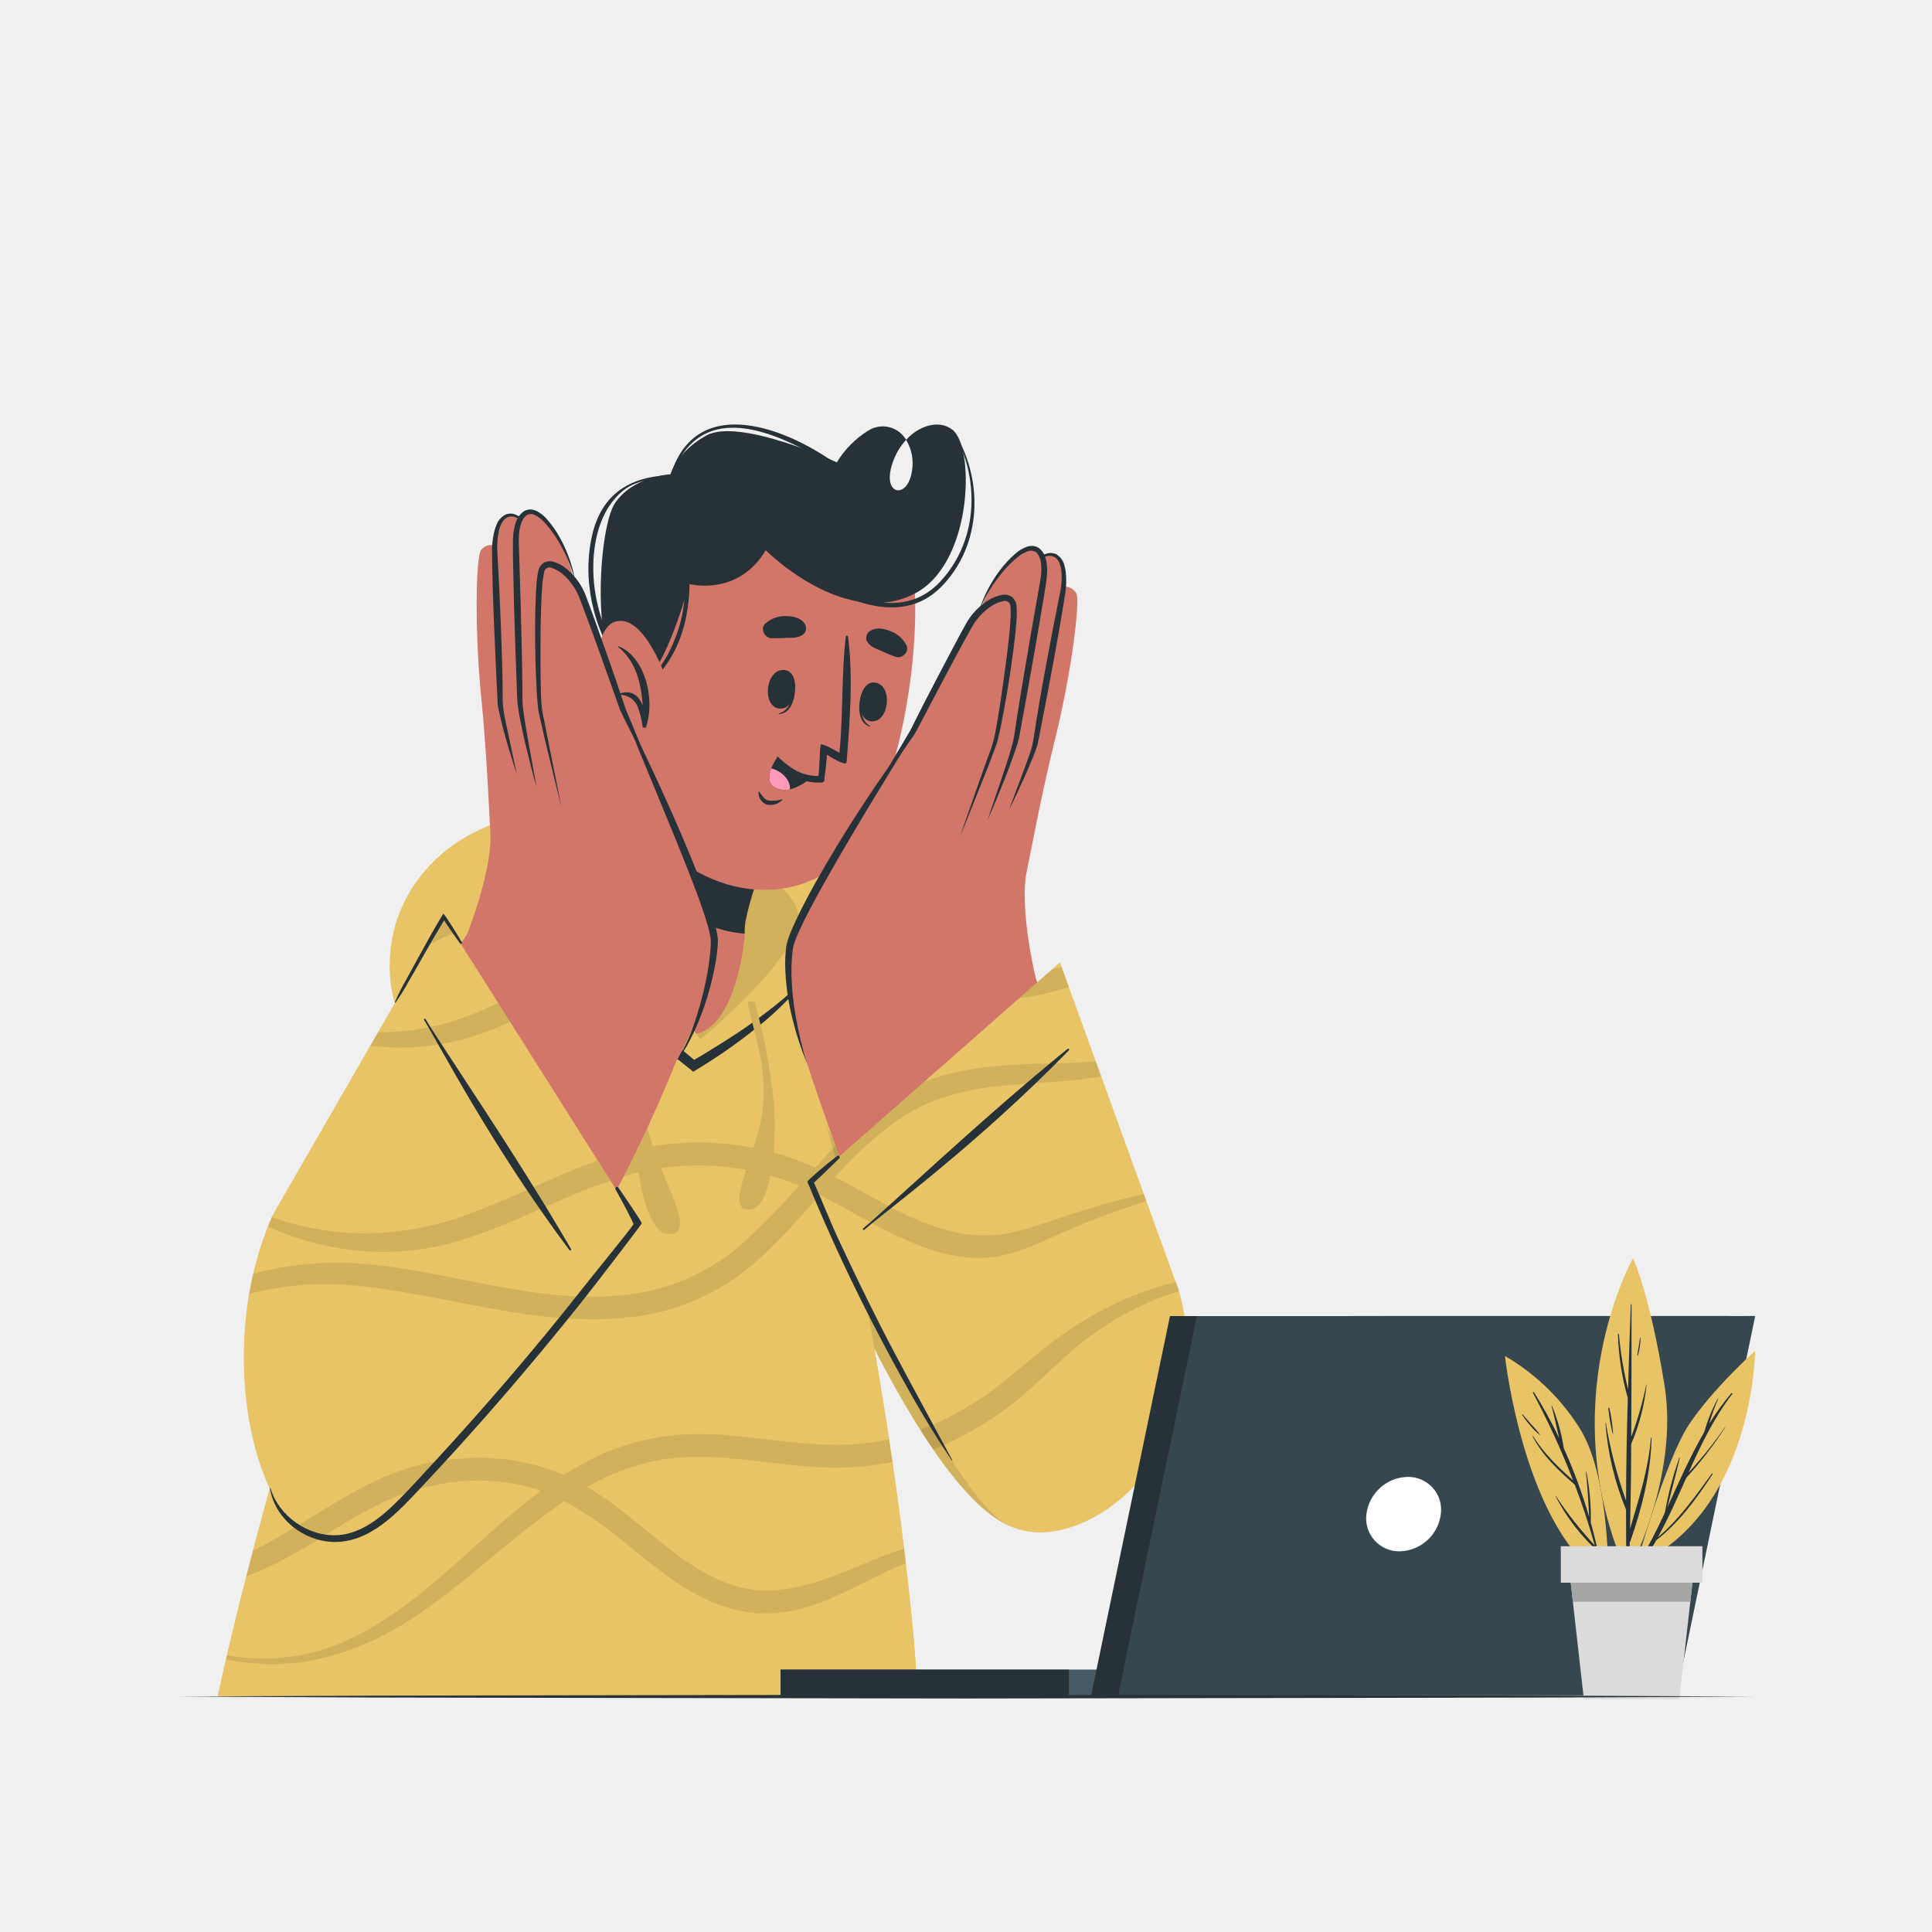
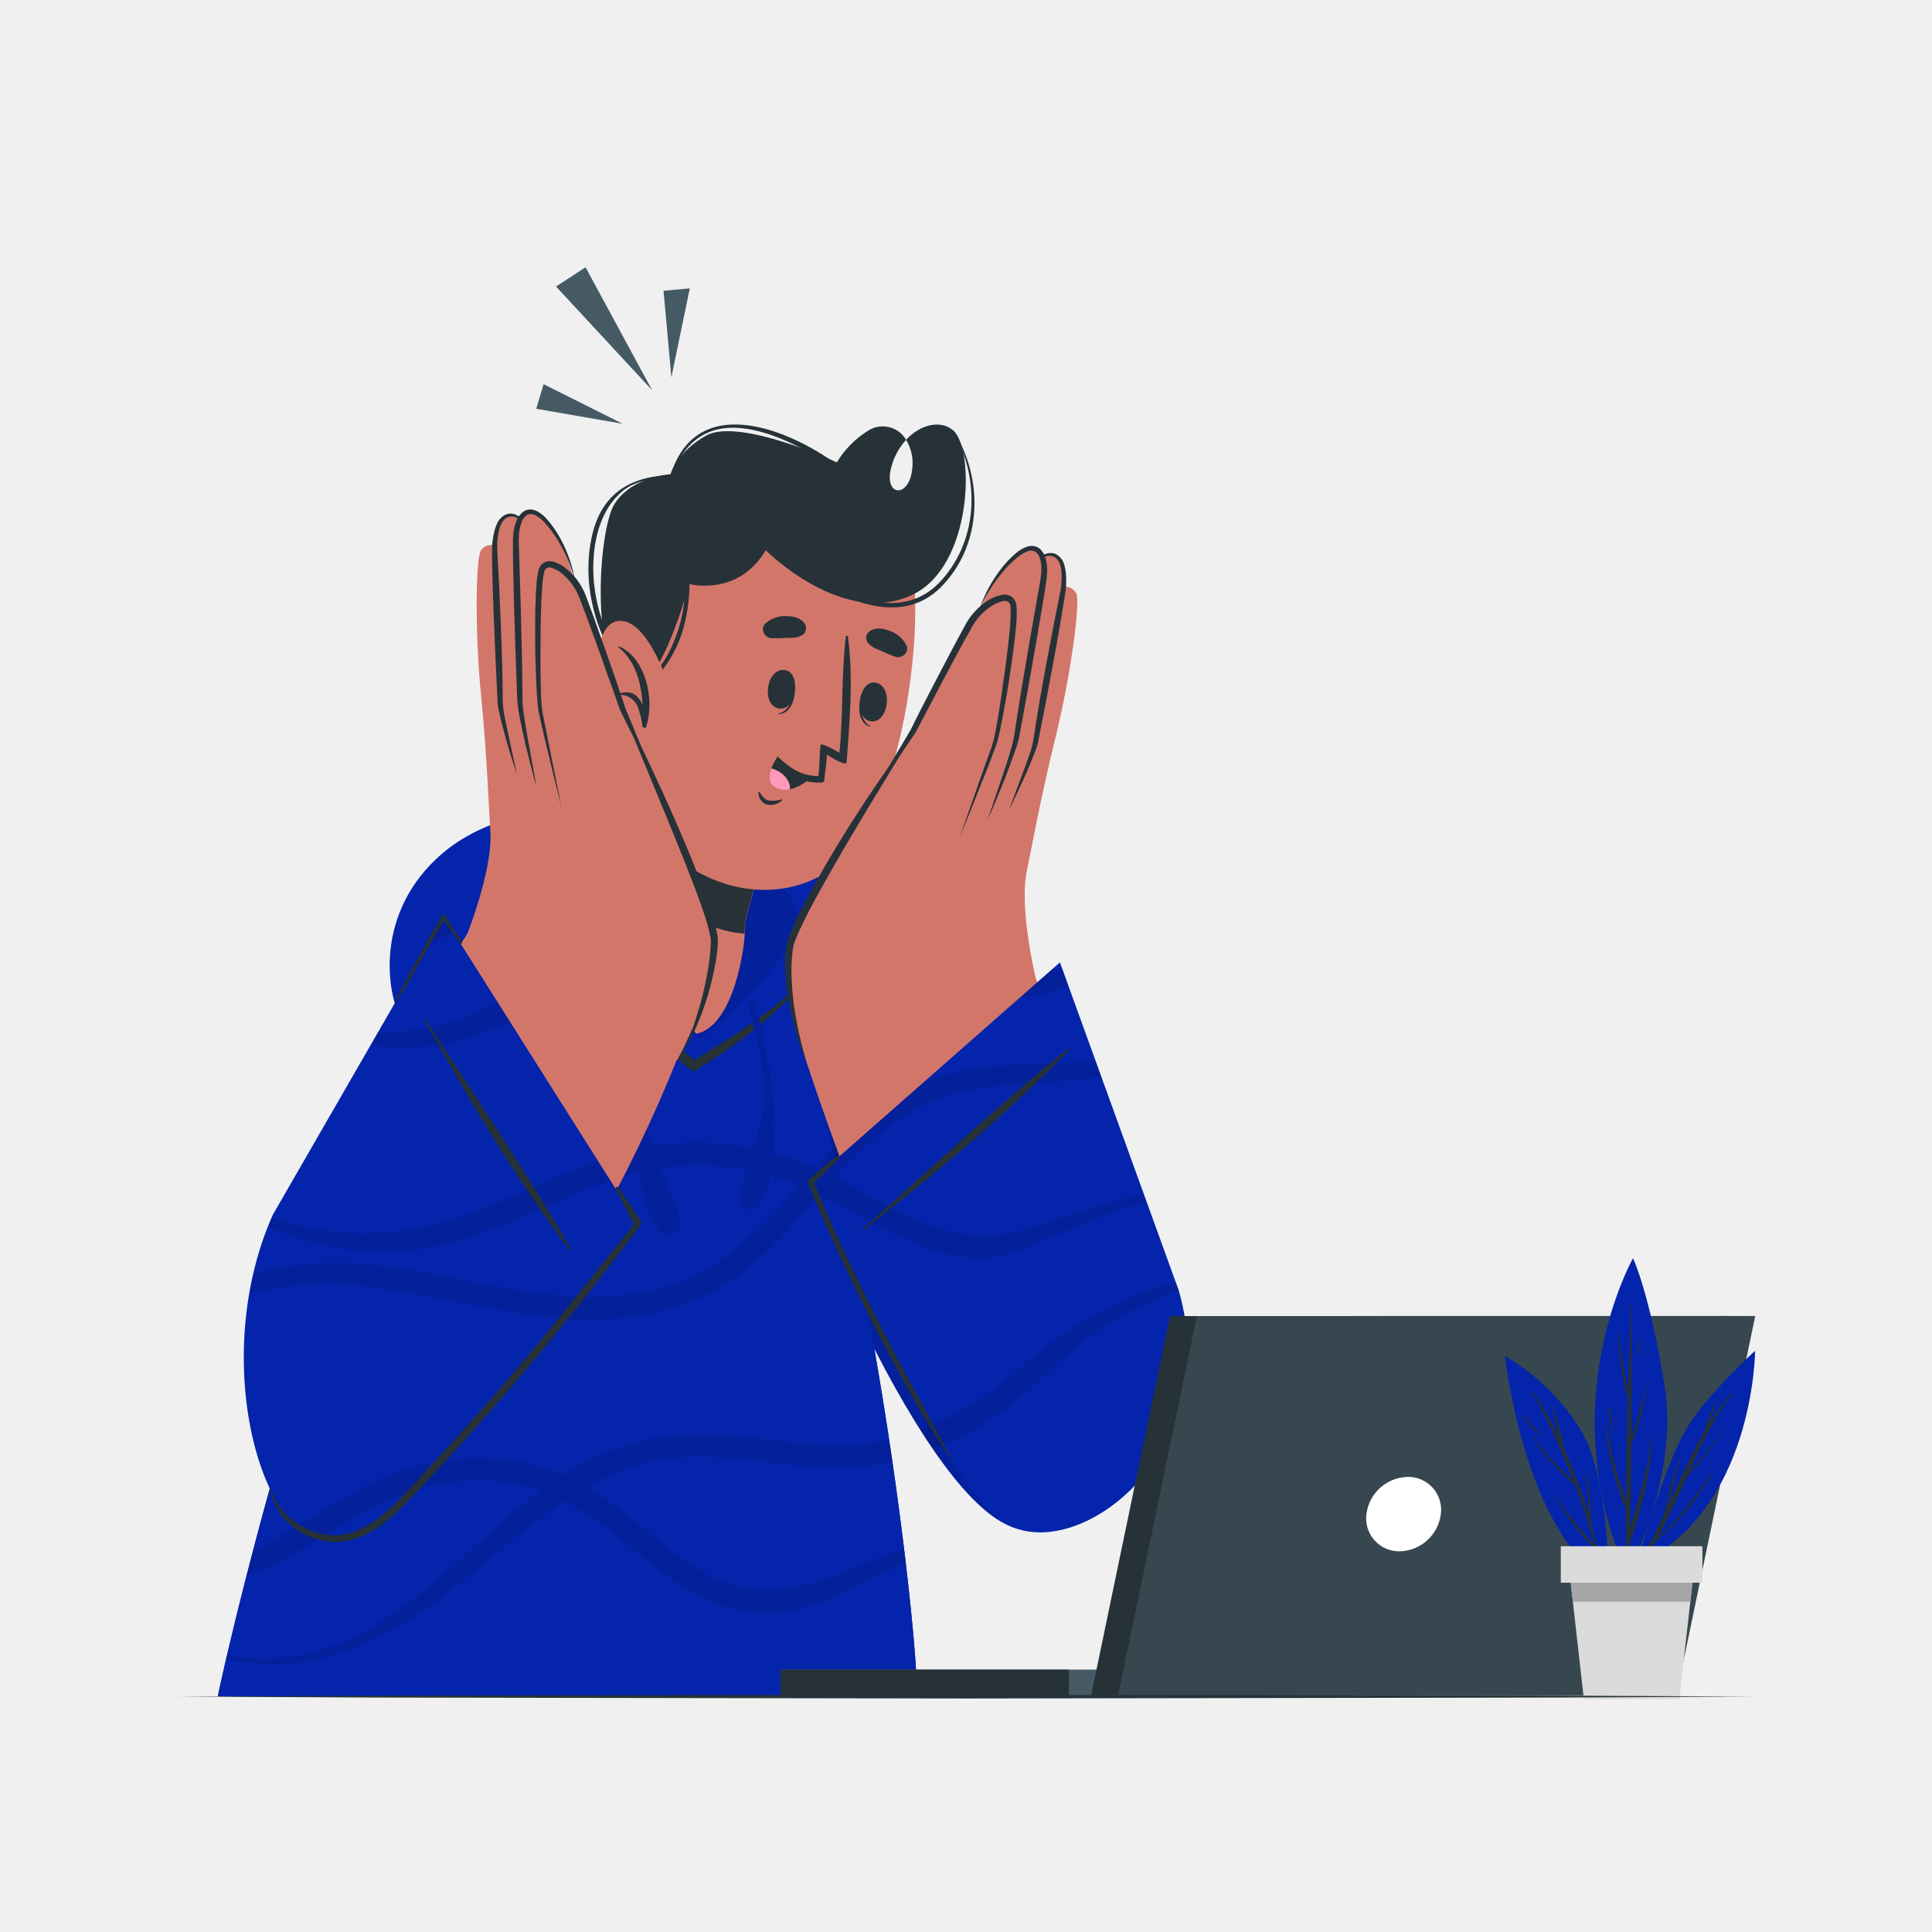
<svg xmlns="http://www.w3.org/2000/svg" viewBox="0 0 500 500">
-   <g id="freepik--Character--inject-246">
-     <path d="M223.88,255.59c39.08,47.09,69.41,84,67.35,100-4.63,35.78-24.1,40.88-27.59,40.1-23.79-5.34-58.15-87.69-71.09-129.53C181,228.79,203,230.47,223.88,255.59Z" style="fill:#E8C466" />
+   <g id="freepik--Character--inject-64">
+     <path d="M223.88,255.59c39.08,47.09,69.41,84,67.35,100-4.63,35.78-24.1,40.88-27.59,40.1-23.79-5.34-58.15-87.69-71.09-129.53C181,228.79,203,230.47,223.88,255.59Z" style="fill:#0424AC" />
    <path d="M288,341.85a77.31,77.31,0,0,0-11,8.08c-5,4.36-9.53,9.1-14.74,13.17a83.63,83.63,0,0,1-15.41,9.64c-1.76.84-3.54,1.63-5.35,2.33q-1.67-2.43-3.33-5.06a76.82,76.82,0,0,0,16.28-8.54c5.24-3.58,9.94-7.86,14.87-11.84a99.81,99.81,0,0,1,15-10.08q1-.57,2.1-1.11C287,339.61,287.54,340.75,288,341.85ZM272.09,316a84.47,84.47,0,0,1-10.77,3.14c-16.68,3.35-30.87-7.09-45.14-14.46A98.06,98.06,0,0,1,230,291.58a50.27,50.27,0,0,1,11.64-6.69,48.67,48.67,0,0,1,5-1.66l-3.71-4.56a49.71,49.71,0,0,0-11.6,5.15c-7.74,4.74-14.1,11.4-20.14,18.08l-.23.25-1.05-.46q-2.76-1.17-5.59-2.13c1.62,4.19,3.33,8.46,5.11,12.76.55-.63,1.1-1.27,1.66-1.9l1-1.15c5.08,2.51,10,5.39,15,8,8.27,4.36,17.37,8.46,26.92,8.25,5.38-.12,10.44-1.93,15.31-4.07l5.06-2.24C273.65,318.18,272.88,317.09,272.09,316Zm-52.63-65.36a76,76,0,0,1-7.75,3.78c-6.89,2.93-14.57,2.68-21.76,1a42.08,42.08,0,0,1-.59-6.27,51.9,51.9,0,0,0,5.33,1.11,40.62,40.62,0,0,0,11,.07,37.52,37.52,0,0,0,9.3-2.05c-4.26-1.46-8.55-2.81-12.92-3.88a72.27,72.27,0,0,0-11.76-1.93,7.2,7.2,0,0,1,6.67-5.16c2.16.35,4.3.8,6.43,1.32C208.21,240.62,213.79,244.71,219.46,250.63Z" style="opacity:0.1" />
    <path d="M261.37,394.92c-23.65-9.74-56.28-88.28-68.82-128.8-3.9-12.61-4-20.76-1.54-25.08Z" style="opacity:0.1" />
-     <path d="M237,439.28,56.39,439c.45-3.72,38.13-171.26,81.82-209.85,15-13.26,43.71-3.41,47.31-.47C220.46,257.18,239.64,437.1,237,439.28Z" style="fill:#E8C466" />
-     <path d="M237,439.28,56.39,439c.06-.5.78-3.91,2.1-9.53.07-.35.16-.7.24-1.06,1.24-5.27,2.94-12.27,5.05-20.52.54-2.12,1.11-4.33,1.71-6.61,5.08-19.36,12.07-44.05,20.41-68.9.61-1.84,1.24-3.68,1.87-5.53.42-1.22.85-2.43,1.27-3.65l1.45-4.11a488.69,488.69,0,0,1,19.83-48.34q1.32-2.7,2.65-5.31c5.46-10.71,11.15-20.1,17-27.44a75.17,75.17,0,0,1,5.5-6.24c.91-.93,1.83-1.8,2.75-2.61,15-13.26,43.71-3.41,47.31-.47a37.53,37.53,0,0,1,7.09,8.1,72.49,72.49,0,0,1,3.94,6.52q1.86,3.45,3.66,7.43,1.26,2.81,2.49,5.85c4.7,11.63,9,25.67,12.75,40.75.54,2.12,1.06,4.27,1.58,6.44.12.52.25,1.05.37,1.57q.9,3.81,1.76,7.67c4.43,19.86,8.09,40.63,10.92,59.46q.46,3,.88,5.89c1.16,8,2.16,15.55,3,22.45.15,1.27.31,2.52.45,3.75C236.82,424.88,237.73,438.69,237,439.28Z" style="fill:#E8C466" />
+     <path d="M237,439.28,56.39,439c.45-3.72,38.13-171.26,81.82-209.85,15-13.26,43.71-3.41,47.31-.47C220.46,257.18,239.64,437.1,237,439.28Z" style="fill:#0424AC" />
+     <path d="M237,439.28,56.39,439c.06-.5.78-3.91,2.1-9.53.07-.35.16-.7.24-1.06,1.24-5.27,2.94-12.27,5.05-20.52.54-2.12,1.11-4.33,1.71-6.61,5.08-19.36,12.07-44.05,20.41-68.9.61-1.84,1.24-3.68,1.87-5.53.42-1.22.85-2.43,1.27-3.65l1.45-4.11a488.69,488.69,0,0,1,19.83-48.34q1.32-2.7,2.65-5.31c5.46-10.71,11.15-20.1,17-27.44a75.17,75.17,0,0,1,5.5-6.24c.91-.93,1.83-1.8,2.75-2.61,15-13.26,43.71-3.41,47.31-.47a37.53,37.53,0,0,1,7.09,8.1,72.49,72.49,0,0,1,3.94,6.52q1.86,3.45,3.66,7.43,1.26,2.81,2.49,5.85c4.7,11.63,9,25.67,12.75,40.75.54,2.12,1.06,4.27,1.58,6.44.12.52.25,1.05.37,1.57q.9,3.81,1.76,7.67c4.43,19.86,8.09,40.63,10.92,59.46q.46,3,.88,5.89c1.16,8,2.16,15.55,3,22.45.15,1.27.31,2.52.45,3.75C236.82,424.88,237.73,438.69,237,439.28Z" style="fill:#0424AC" />
    <path d="M234.42,404.53c-3.27,1.33-6.45,2.87-9.62,4.43-5.68,2.81-11.45,5.86-17.63,7.43a34.9,34.9,0,0,1-17.55.05c-10.52-2.77-19-10-27.31-16.73a97.58,97.58,0,0,0-16.24-11.21l-.58.39c-8,5.48-15.35,11.78-22.81,17.93s-15.29,12.31-24,16.66c-9.3,4.64-19.29,7.49-29.76,7.2a59,59,0,0,1-10.42-1.24c.07-.35.16-.7.24-1.06a54,54,0,0,0,20.46-.33C89,425.94,97.53,420.9,105.5,415c12-9,22.38-20.21,34.43-29.15A44.42,44.42,0,0,0,133.2,384c-12-2.25-24.7.09-35.55,5.56-10.55,5.32-20,12.62-30.93,17.22-1,.4-1.94.78-2.94,1.12.54-2.12,1.11-4.33,1.71-6.61A118.62,118.62,0,0,0,76,395.46c10.14-6.12,19.94-12.94,31.53-16,12.22-3.28,25.37-3,37.16,1.76.41.17.81.34,1.2.52,1.63-1,3.29-2,5-3a61.85,61.85,0,0,1,31.2-7.59c13.14.27,26.14,3.51,39.32,2.6a56,56,0,0,0,8.67-1.29q.46,3,.88,5.89l-1.2.25a74.8,74.8,0,0,1-19.48,1c-13-.87-26.26-4-39.29-1.83a57.89,57.89,0,0,0-19,7.06c7,4.16,13.18,9.66,19.53,14.69,7.85,6.2,16.73,12.24,27.14,12.1,12.42-.16,23.41-7,34.93-10.72l.39-.12C234.12,402.05,234.28,403.3,234.42,404.53Zm-17-99.22-1.22-.64.85-.93c-.52-2.17-1-4.32-1.58-6.44-1.44,1.52-2.86,3.06-4.25,4.6l-.23.25-1.05-.46a74.42,74.42,0,0,0-31.2-6c-10.4.28-20.37,3-30,6.91-9.44,3.83-18.56,8.41-28.16,11.84a77,77,0,0,1-26.52,4.73c-1.2,0-2.39-.05-3.59-.12L89,323.17a67.71,67.71,0,0,0,23.33-.5c10.08-2.05,19.45-6.3,28.81-10.41s18.86-8.2,29-9.81a68.28,68.28,0,0,1,31,2.3c1.92.59,3.79,1.31,5.64,2.08a162.58,162.58,0,0,1-14.56,14.9,53.9,53.9,0,0,1-25.67,12.67c-23.51,4.43-46.88-4.73-70.06-7.09-2.88-.29-5.8-.46-8.72-.49-.63,1.85-1.26,3.69-1.87,5.53,1.75,0,3.5.14,5.26.29,23.75,2.08,47.17,10.95,71.23,8.31a58.64,58.64,0,0,0,29.09-11.06c7.41-5.55,13.55-12.53,19.62-19.47l1-1.15c2.38,1.17,4.72,2.43,7,3.71Q218.31,309.13,217.4,305.31Zm-14.7-48.76a43.82,43.82,0,0,1-14-1.41c-7.66-1.94-14.84-5.31-22-8.6-3.14,1.27-6.21,2.72-9.2,4.25-7.28,3.73-14.26,8-21.54,11.75a74.82,74.82,0,0,1-23.12,7.87c-.82.12-1.64.23-2.46.31q1.32-2.7,2.65-5.31a61.28,61.28,0,0,0,6.16-1.79c14.28-5,26.55-13.93,40.14-20.34a77.45,77.45,0,0,0-15.59-5A41.36,41.36,0,0,0,130,238a75.17,75.17,0,0,1,5.5-6.24,49.12,49.12,0,0,1,14.48,1.94,122.36,122.36,0,0,1,16.82,6.47,57.51,57.51,0,0,1,18.37-3.71,60.14,60.14,0,0,1,7.48.32,72.49,72.49,0,0,1,3.94,6.52,53.73,53.73,0,0,0-17.17-.37c-1.51.23-3,.55-4.47.92,6.42,2.85,12.82,5.42,19.78,6.47a37.31,37.31,0,0,0,5.52.41Q201.47,253.51,202.7,256.55Z" style="opacity:0.1" />
-     <path d="M179.52,275.76S147,248.07,127.35,250.11l-15.72,16s-5.37,2.18-7.31-1.19c-4.8-8.32-7.07-29.1,9.92-43.85,15.56-13.51,42.49-14.44,65.31-10.07,21.92,4.19,41.57,17.19,35.93,31.69S179.52,275.76,179.52,275.76Z" style="fill:#E8C466" />
+     <path d="M179.52,275.76S147,248.07,127.35,250.11l-15.72,16s-5.37,2.18-7.31-1.19c-4.8-8.32-7.07-29.1,9.92-43.85,15.56-13.51,42.49-14.44,65.31-10.07,21.92,4.19,41.57,17.19,35.93,31.69S179.52,275.76,179.52,275.76Z" style="fill:#0424AC" />
    <path d="M181.22,269s23.48-19.32,25.31-30S186.75,219.87,173,216.88c-21.33-4.61-35.49-2.29-46.44,9.68S181.22,269,181.22,269Z" style="opacity:0.1" />
    <path d="M178.87,267.71c-10.71.34-25.07-18.84-29.43-32.9-.29-1,2.9-9.84,6.26-20.81,2-6.66,4.11-14.13,5.52-21.08.28-1.42,41.44,19.46,41.44,19.46s-7.25,13.69-9.64,25.83a15.64,15.64,0,0,0-.28,2.91,4.55,4.55,0,0,1,0,.48C192.49,247.2,189.22,267.37,178.87,267.71Z" style="fill:#d3766a" />
    <path d="M163.86,193.65c-.36,12.16,1.17,42,24.33,47.29a27.07,27.07,0,0,0,4.51.67,2.29,2.29,0,0,0,0-.49,17.51,17.51,0,0,1,.27-2.91c2.39-12.15,9.65-25.85,9.65-25.85S173,197.3,163.86,193.65Z" style="fill:#263238" />
    <path d="M171.88,136.72c-9.45,13.52-15.58,59.43-8,72.56,10.92,19,35.82,28.58,53.75,13.84,17.38-14.28,24.32-74.26,15.25-86.9C219.48,117.59,185.83,116.76,171.88,136.72Z" style="fill:#d3766a" />
    <path d="M205.73,177c0-.12-.26.13-.27.25-.21,3.12-1,6.65-3.89,7.4-.09,0-.1.18,0,.17C205.05,184.64,206,180,205.73,177Z" style="fill:#263238" />
    <path d="M203.28,173.44c-5-.88-6.35,9.1-1.76,9.91S207.43,174.18,203.28,173.44Z" style="fill:#263238" />
    <path d="M223,179.47c0-.11.22.18.2.31-.53,3.08-.62,6.69,2,8.1.08.05,0,.2-.05.17C221.85,187.1,222,182.3,223,179.47Z" style="fill:#263238" />
    <path d="M226.22,176.63c5,.32,4,10.34-.64,10.05S222,176.37,226.22,176.63Z" style="fill:#263238" />
    <path d="M199.57,165.17a38.15,38.15,0,0,0,4.14-.1c1.58,0,2.85.07,4.2-.9a2.12,2.12,0,0,0,.47-2.55c-1-1.74-3-2.16-4.89-2.18a7.75,7.75,0,0,0-5.29,1.81C196.63,162.5,197.71,165,199.57,165.17Z" style="fill:#263238" />
    <path d="M231.81,170a39.84,39.84,0,0,1-3.82-1.58c-1.46-.62-2.68-1-3.59-2.36a2.13,2.13,0,0,1,.49-2.55c1.58-1.26,3.55-.94,5.34-.26a7.75,7.75,0,0,1,4.28,3.59C235.52,168.57,233.59,170.54,231.81,170Z" style="fill:#263238" />
    <path d="M196.55,205c.64.83,1.24,1.93,2.35,2.18a8.33,8.33,0,0,0,3.43-.31.1.1,0,0,1,.11.17,4.2,4.2,0,0,1-4.16,1.13,3.31,3.31,0,0,1-2-3.07C196.21,204.86,196.46,204.83,196.55,205Z" style="fill:#263238" />
    <path d="M201.09,196.15a10.65,10.65,0,0,0,6.37,5.67,13.23,13.23,0,0,0,3.76.7,3.68,3.68,0,0,0,.74,0c.23,0,.43,0,.69,0a.75.75,0,0,0,.71-.61v0a1.69,1.69,0,0,0,0-.32v0l0-.27c.39-2.37.67-6,.67-6,.81.55,5,3.17,5.07,1.91.82-10.37,1.74-21.91.37-32.41a.29.29,0,0,0-.58,0c-1.19,9.94-.62,20-1.65,30-1.34-.74-3.51-2.05-4.76-2.2-.35.05-.4,7.06-.67,8.11a.27.27,0,0,1,0,.11c-4.07,0-6.91-1.68-10.42-4.9C201.22,195.71,200.94,195.88,201.09,196.15Z" style="fill:#263238" />
    <path d="M210,201.12a12.6,12.6,0,0,1-5.54,3.17A5.6,5.6,0,0,1,201,204c-2.38-1-2.12-3.27-1.4-5.14a13.62,13.62,0,0,1,1.52-2.81A16.35,16.35,0,0,0,210,201.12Z" style="fill:#263238" />
    <path d="M204.45,204.29A5.6,5.6,0,0,1,201,204c-2.38-1-2.12-3.27-1.4-5.14C202.22,199.53,204.58,201.69,204.45,204.29Z" style="fill:#ff98b9" />
    <path d="M236.42,153.78c-18.12,8.95-38.25-11.39-38.25-11.39-7.16,12.14-19.83,8.75-19.83,8.75s-7.24,27.47-14.59,26.36c-11.22-1.67-9.23-40.26-4.62-47.24s14.4-7.53,14.4-7.53,1.53-5.71,9.22-10c8.5-4.77,33.82,6.92,33.82,6.92a24.83,24.83,0,0,1,8.08-8.18,7,7,0,0,1,9.85,2.35,16.7,16.7,0,0,0-3.67,6.5c-2.5,8,4.18,8.94,5.19,1.51a11.65,11.65,0,0,0-1.52-8c4-4.38,9.6-5.18,12.5-2.12C252.25,117.24,251.49,146.34,236.42,153.78Z" style="fill:#263238" />
    <path d="M178,142.08a.37.37,0,1,0-.73.07c.19,5.74.4,11.54-.78,17.23s-6.18,19.34-14,16.52a.32.32,0,0,0-.27.58c5,3.32,9.64-3,12.07-7.5C178.68,160.82,179,151.06,178,142.08Z" style="fill:#263238" />
    <path d="M246.62,111.25a.05.05,0,0,0-.09.06c7,12.1,6.85,27.87-2.73,38.7-12.05,13.63-30.67,1.07-41.69-7-.54-.4-1.23.37-.69.79,10.66,8.27,29.67,20.43,42,8.24C254.35,141.12,254.65,123.73,246.62,111.25Z" style="fill:#263238" />
    <path d="M175.9,123c-11.19-.4-19.82,3.68-22.58,15.2s.13,24.44,6.91,34a.44.44,0,0,0,.72-.49c-4.58-7.95-7.64-16.42-7.4-25.72.18-6.88,2.07-14.32,7.57-18.91,4-3.31,9.95-3.38,14.82-3.63C176.22,123.45,176.17,123.05,175.9,123Z" style="fill:#263238" />
    <path d="M219.52,122.46c-12.54-10.39-38.63-22.27-45.85.13-.06.19.25.29.32.11,8.54-22.26,32-8.36,45.17.31C219.48,123.22,219.81,122.7,219.52,122.46Z" style="fill:#263238" />
    <path d="M172.65,176.27s-5.6-17.08-13.06-15.5S153.36,185,160,190.1a8,8,0,0,0,11.48-1Z" style="fill:#d3766a" />
    <path d="M160.11,167.26a.11.11,0,0,0-.1.19c4.62,3.73,5.92,9.45,6.33,15.1-1-2.42-2.79-4.13-6-3.06-.16.06-.1.31.06.33a4.91,4.91,0,0,1,4.68,3.2,23.84,23.84,0,0,1,1.21,4.93c.1.55,1,.55,1,0a.66.66,0,0,1,0-.14C169.49,181.1,167.11,170.12,160.11,167.26Z" style="fill:#263238" />
-     <path d="M181.22,269s-27.25-39.64-58-41.63l4.14,22.73s18.18-1.21,52.17,25.65Z" style="fill:#E8C466" />
+     <path d="M181.22,269s-27.25-39.64-58-41.63l4.14,22.73s18.18-1.21,52.17,25.65Z" style="fill:#0424AC" />
    <path d="M119.16,251.09c5.53-1.08,11.16-.22,16.51,1.07a72.17,72.17,0,0,1,15.46,6,125.51,125.51,0,0,1,14.29,8.48l6.74,4.91,6.52,5.22.73.59.74-.45a139.33,139.33,0,0,0,15.75-11,77.76,77.76,0,0,0,7.18-6.4,48.52,48.52,0,0,0,6.15-7.35c-4.2,4.81-9.25,8.68-14.36,12.4-2.56,1.85-5.21,3.58-7.89,5.26s-5.37,3.37-8.1,4.9l1.47.14-6.54-5.41c-2.25-1.71-4.55-3.37-6.85-5s-4.75-3.09-7.2-4.52-5-2.78-7.58-3.9a66.7,66.7,0,0,0-16.18-5.3c-1.39-.29-2.81-.43-4.22-.62s-2.84-.19-4.26-.16A24.86,24.86,0,0,0,119.16,251.09Z" style="fill:#263238" />
    <path d="M111.63,266.12a84.21,84.21,0,0,0,8.35-7.53,82.94,82.94,0,0,0,7.37-8.48,81.81,81.81,0,0,0-8.35,7.52A83.06,83.06,0,0,0,111.63,266.12Z" style="fill:#263238" />
-     <path d="M167.71,260.1A169,169,0,0,0,164.17,289c-.29,6.76,1.79,31.09,9.33,30.38s-4.37-16.64-6.24-29.49c-1.9-13,1.75-22.15,2.38-29.81Z" style="fill:#E8C466" />
+     <path d="M167.71,260.1A169,169,0,0,0,164.17,289c-.29,6.76,1.79,31.09,9.33,30.38s-4.37-16.64-6.24-29.49c-1.9-13,1.75-22.15,2.38-29.81Z" style="fill:#0424AC" />
    <g style="opacity:0.1">
      <path d="M167.71,260.1A169,169,0,0,0,164.17,289c-.29,6.76,1.79,31.09,9.33,30.38s-4.37-16.64-6.24-29.49c-1.9-13,1.75-22.15,2.38-29.81Z" />
    </g>
-     <path d="M195.24,259.13a153,153,0,0,1,5,25.87c.7,6.1.37,28.25-6.49,28.08s2.89-15.34,3.76-27.08c.89-11.92-3-19.92-4-26.81Z" style="fill:#E8C466" />
+     <path d="M195.24,259.13a153,153,0,0,1,5,25.87c.7,6.1.37,28.25-6.49,28.08s2.89-15.34,3.76-27.08c.89-11.92-3-19.92-4-26.81Z" style="fill:#0424AC" />
    <g style="opacity:0.1">
      <path d="M195.24,259.13a153,153,0,0,1,5,25.87c.7,6.1.37,28.25-6.49,28.08s2.89-15.34,3.76-27.08c.89-11.92-3-19.92-4-26.81Z" />
    </g>
    <path d="M263.26,388.24c-13.76-12.46-33.71-51.55-53.6-110.57-3.25-9.65,51.66-39.24,56.21-29.35,5.73,12.46,36,84.45,36.93,88.25C311,368.69,272.4,396.52,263.26,388.24Z" style="fill:#d3766a" />
    <path d="M204.31,245.32c-2.25,12.05,5.16,31.69,5.16,31.69l58.91-22.46s-4.87-19.21-2.57-29.49c.67-3,3.52-18.75,7.27-33.87,4.25-17.17,6.51-35.71,5.49-37.58-2-3.6-8.7-2.3-14.29,8.57s-12.82,34-13.62,35.24a9.87,9.87,0,0,1-1,1.1h0c-.59.31-17.93-.63-22.87,5.47S204,243.11,204.31,245.32Z" style="fill:#d3766a" />
    <path d="M248.57,221.12s19-23,19.45-29.15,9.14-42.82,7.25-46.46-8.7-2.3-14.29,8.57-12.82,34-13.62,35.25S226.79,207.85,225.45,210,248.57,221.12,248.57,221.12Z" style="fill:#d3766a" />
    <path d="M261.08,209.7c1.47-2.92,2.82-5.89,4.18-8.86q1-2.24,1.92-4.51c.3-.76.61-1.52.89-2.3.14-.38.27-.79.4-1.19a12.78,12.78,0,0,0,.28-1.26c1.25-6.37,2.48-12.79,3.67-19.2s2.34-12.8,3.33-19.29a20.63,20.63,0,0,0,.07-5,9.3,9.3,0,0,0-.64-2.5,4.15,4.15,0,0,0-1.7-2.08,3.4,3.4,0,0,0-2.66-.22,7.37,7.37,0,0,0-2.25,1.15,17.92,17.92,0,0,0-3.48,3.48,21,21,0,0,1,3.73-3.09,7.16,7.16,0,0,1,2.16-.91,2.65,2.65,0,0,1,2.06.32c1.17.79,1.57,2.45,1.69,4a19.23,19.23,0,0,1-.3,4.72c-1.28,6.35-2.53,12.78-3.71,19.18s-2.33,12.82-3.27,19.3a23.5,23.5,0,0,1-1.29,4.58c-.53,1.53-1.11,3.05-1.67,4.58Z" style="fill:#263238" />
    <path d="M241.9,222s20.68-25.27,21.18-31.45,9.14-42.82,7.24-46.46-8.7-2.3-14.29,8.57-12.82,34-13.62,35.25-18.15,19.91-19.5,22S241.9,222,241.9,222Z" style="fill:#d3766a" />
    <path d="M255.55,212.28c1.64-3.65,3.14-7.36,4.64-11.08.71-1.87,1.42-3.75,2.08-5.64.33-.95.66-1.9,1-2.87a22,22,0,0,0,.69-3q2.18-11.77,4.23-23.61l2-11.83.46-3a25.06,25.06,0,0,0,.34-3.07,12.17,12.17,0,0,0-.26-3.17,5.39,5.39,0,0,0-1.63-3,3.16,3.16,0,0,0-1.71-.72,4,4,0,0,0-1.73.24,9.19,9.19,0,0,0-2.73,1.62,27.42,27.42,0,0,0-4.17,4.46,35.1,35.1,0,0,0-5.47,10.7,37.34,37.34,0,0,1,6.12-10.17,28.11,28.11,0,0,1,4.18-4.13,8.15,8.15,0,0,1,2.44-1.34,2.17,2.17,0,0,1,2.22.34,4.17,4.17,0,0,1,1.08,2.27,12.38,12.38,0,0,1,.16,2.8c-.12,1.86-.59,3.87-.91,5.83l-2.07,11.81c-1.35,7.88-2.71,15.76-3.89,23.68a21.89,21.89,0,0,1-.54,2.88c-.25,1-.52,1.91-.81,2.86-.58,1.9-1.21,3.8-1.84,5.69Z" style="fill:#263238" />
    <path d="M242.83,222.48s12.83-26.14,13.29-31.89,7.93-30.4,6.17-33.8-8.1-2.14-13.31,8-11.35,22.15-12.09,23.35S224.16,208,222.91,210,242.83,222.48,242.83,222.48Z" style="fill:#d3766a" />
    <path d="M248.41,216.57c2-4.76,3.87-9.55,5.78-14.34,1-2.39,1.89-4.79,2.81-7.2l.68-1.81a14.33,14.33,0,0,0,.58-1.9c.32-1.26.59-2.53.84-3.79,1-5.07,1.9-10.15,2.61-15.27.36-2.55.7-5.11,1-7.68.13-1.29.26-2.58.35-3.88a24.32,24.32,0,0,0,0-4,3.26,3.26,0,0,0-1.17-2.21,3.36,3.36,0,0,0-2.43-.56,9.76,9.76,0,0,0-3.91,1.57,16.66,16.66,0,0,0-5.52,5.86c-2.51,4.54-4.87,9.1-7.27,13.66s-4.79,9.19-7,13.7c-1.26,2.22-2.61,4.43-3.93,6.63s-2.61,4.45-3.83,6.72c3.14-4.1,6.11-8.28,9-12.59l7.22-13.71c2.42-4.53,4.84-9.1,7.35-13.55a15.33,15.33,0,0,1,4.94-5.31,8,8,0,0,1,3.18-1.34,1.4,1.4,0,0,1,1.81,1.35,24,24,0,0,1,0,3.69c-.08,1.27-.19,2.55-.32,3.83-.26,2.55-.57,5.1-.91,7.64-.7,5.09-1.38,10.19-2.28,15.25-.22,1.26-.45,2.52-.73,3.76a29.78,29.78,0,0,1-1.14,3.63L253.51,202Z" style="fill:#263238" />
    <path d="M237,189.46c-2.34,3.2-4.41,6.58-6.48,10s-4.13,6.76-6.18,10.15c-4.06,6.8-8.11,13.61-11.93,20.52-1.92,3.45-3.8,6.94-5.44,10.49-.41.88-.8,1.78-1.13,2.67-.19.45-.31.89-.45,1.33a7.59,7.59,0,0,0-.25,1.34c-.09,1-.23,1.92-.24,2.89l-.07,1.46v1.46A71.34,71.34,0,0,0,206,263.44,102.93,102.93,0,0,0,208.76,275a83,83,0,0,1-3.68-11.35,63.89,63.89,0,0,1-1.81-11.86,38.36,38.36,0,0,1,.12-6.06,9.23,9.23,0,0,1,.26-1.59c.14-.51.28-1,.46-1.5.34-1,.72-1.9,1.13-2.82,1.62-3.68,3.5-7.19,5.41-10.69q5.83-10.41,12.36-20.38,3.26-5,6.68-9.86c1.16-1.61,2.33-3.22,3.53-4.81A51.9,51.9,0,0,1,237,189.46Z" style="fill:#263238" />
-     <path d="M274.31,249.06,209.58,306s34.1,78.13,50.21,88.06c18.67,11.5,57.33-17.8,45.3-60Z" style="fill:#E8C466" />
+     <path d="M274.31,249.06,209.58,306s34.1,78.13,50.21,88.06c18.67,11.5,57.33-17.8,45.3-60Z" style="fill:#0424AC" />
    <path d="M305.12,334.13A78.16,78.16,0,0,0,277,349.93c-5,4.36-9.53,9.1-14.74,13.17a83.63,83.63,0,0,1-15.41,9.64c-1,.46-1.94.91-2.93,1.33-1-1.65-2-3.37-3-5.13a79,79,0,0,0,13.58-7.47c5.24-3.58,9.94-7.86,14.87-11.84a99.81,99.81,0,0,1,15-10.08,84.61,84.61,0,0,1,20-7.79l.82,2.26ZM296,309q-1.86.43-3.72.9c-5.33,1.3-10.57,2.92-15.8,4.58-5,1.6-10,3.57-15.2,4.61-16.68,3.35-30.87-7.09-45.14-14.46A98.06,98.06,0,0,1,230,291.58a50.27,50.27,0,0,1,11.64-6.69,64.77,64.77,0,0,1,16.72-3.77c8.89-1,17.87-1,26.67-2.55l-1.42-3.91c-6.88.6-13.84.51-20.73.87-8.15.42-16.21,1.54-23.72,4.45l-29.55,26s.66,1.5,1.83,4.12c.23-.27.46-.54.7-.8,5.08,2.51,10,5.39,15,8,8.27,4.36,17.37,8.46,26.92,8.25,5.38-.12,10.44-1.93,15.31-4.07s10-4.49,15.1-6.42q6.09-2.28,12.26-4.21ZM276.61,255.4c-.83.28-1.66.55-2.5.8a59.49,59.49,0,0,1-10.31,2.1l8.41-7.39c.85-.2,1.7-.41,2.54-.63Z" style="opacity:0.1" />
    <path d="M276.6,271.86c-23.84,24.46-48.17,42.19-52.91,46.4-.23.19-.52-.19-.29-.38,4.87-3.88,30.57-28.33,52.89-46.43C276.55,271.24,276.83,271.62,276.6,271.86Z" style="fill:#263238" />
    <path d="M246.44,377.86c-5-9.28-10.06-18.53-15-27.86s-9.53-18.78-14-28.31c-2.48-5.26-4.44-10.32-6.78-15.64,2.36-2.1,4.06-3.89,6.55-6.28.33-.32-.14-.91-.51-.63-3,2.27-7.85,6.43-7.75,6.68q6,14.64,13,28.86t14.92,28.1q4.45,7.74,9.44,15.16C246.36,378,246.49,378,246.44,377.86Z" style="fill:#263238" />
    <path d="M90.36,394.48c17.83-5.18,60-58.54,84.55-119.6,3.8-9.44-45.62-46.12-51.51-37C116,249.45,74,313.6,72.5,317.24,59.89,347.88,78.27,398,90.36,394.48Z" style="fill:#d3766a" />
    <path d="M184.87,243.8c.5,12.25-9.65,30.63-9.65,30.63l-55.09-30.65s7.56-18.32,6.76-28.82c-.24-3.05-.81-19.06-2.35-34.56-1.76-17.6-1.35-36.27-.07-38,2.46-3.28,8.94-1,12.91,10.53s7.84,35.45,8.45,36.82a9.21,9.21,0,0,0,.87,1.23h0c.54.39,17.83,1.94,21.85,8.68S185.52,241.67,184.87,243.8Z" style="fill:#d3766a" />
    <path d="M144.52,213.53S129,188.08,129.43,181.89s-2.93-43.68-.53-47,8.93-1,12.92,10.53,7.83,35.45,8.44,36.83S168,203.51,169,205.82,144.52,213.53,144.52,213.53Z" style="fill:#d3766a" />
    <path d="M133.77,200.43c-1-3.09-2-6.22-2.88-9.36-.44-1.57-.85-3.15-1.25-4.74-.19-.8-.38-1.59-.55-2.4-.09-.4-.15-.83-.23-1.24a12.54,12.54,0,0,1-.1-1.29c-.32-6.48-.62-13-.89-19.52s-.48-13-.54-19.57a20.64,20.64,0,0,1,.65-5,9.3,9.3,0,0,1,1-2.38,4.18,4.18,0,0,1,2-1.81,3.4,3.4,0,0,1,2.66.15,7.29,7.29,0,0,1,2.06,1.47,17.81,17.81,0,0,1,2.95,3.93,21.39,21.39,0,0,0-3.25-3.59,7.24,7.24,0,0,0-2-1.2,2.65,2.65,0,0,0-2.09,0c-1.27.61-1.91,2.2-2.24,3.68a19.47,19.47,0,0,0-.38,4.71c.36,6.47.68,13,.93,19.52s.48,13,.48,19.57a24.57,24.57,0,0,0,.62,4.71c.31,1.59.67,3.18,1,4.77Z" style="fill:#263238" />
    <path d="M151,215.37s-16.86-28-16.47-34.15-2.92-43.69-.53-47,8.94-1,12.92,10.53,7.83,35.44,8.44,36.82,15.13,22.31,16.15,24.62S151,215.37,151,215.37Z" style="fill:#d3766a" />
    <path d="M138.87,203.78c-1.1-3.85-2.05-7.74-3-11.63q-.66-2.93-1.25-5.88c-.2-1-.38-2-.53-3a23,23,0,0,1-.26-3.06q-.47-12-.81-24l-.27-12,0-3a24.85,24.85,0,0,1,.1-3.09,12.56,12.56,0,0,1,.72-3.1,5.41,5.41,0,0,1,2-2.7,3.13,3.13,0,0,1,1.79-.47,4.16,4.16,0,0,1,1.68.48,9.27,9.27,0,0,1,2.48,2,27.4,27.4,0,0,1,3.48,5,34.78,34.78,0,0,1,3.89,11.37,37.46,37.46,0,0,0-4.61-11,27.39,27.39,0,0,0-3.54-4.68,8.14,8.14,0,0,0-2.22-1.68,2.2,2.2,0,0,0-2.25,0,4.16,4.16,0,0,0-1.39,2.09,11.88,11.88,0,0,0-.56,2.75c-.15,1.87,0,3.92.06,5.9l.36,12c.21,8,.43,16,.47,24a21.67,21.67,0,0,0,.12,2.92c.11,1,.25,2,.4,3,.3,2,.65,3.93,1,5.89Z" style="fill:#263238" />
    <path d="M150,215.69s-9-27.71-8.6-33.46-3.5-31.22-1.27-34.33,8.32-1,12,9.8,8.06,23.55,8.63,24.84,9.76,21.48,10.71,23.63S150,215.69,150,215.69Z" style="fill:#d3766a" />
    <path d="M145.33,209c-1.28-5-2.47-10-3.68-15q-.92-3.75-1.75-7.53l-.42-1.89a16.28,16.28,0,0,1-.3-2c-.13-1.3-.22-2.59-.29-3.88-.27-5.16-.43-10.31-.4-15.48,0-2.58,0-5.16.14-7.74,0-1.3.1-2.59.19-3.89a24.2,24.2,0,0,1,.53-4,3.3,3.3,0,0,1,1.48-2,3.34,3.34,0,0,1,2.48-.2,9.59,9.59,0,0,1,3.64,2.11,16.69,16.69,0,0,1,4.63,6.59c1.83,4.85,3.53,9.7,5.25,14.56s3.43,9.78,5,14.56c.93,2.38,2,4.76,2.94,7.13s1.94,4.78,2.83,7.2c-2.52-4.52-4.87-9.08-7.11-13.76l-5.19-14.59c-1.76-4.84-3.5-9.7-5.34-14.47a15.44,15.44,0,0,0-4.13-5.95,8,8,0,0,0-3-1.79,1.4,1.4,0,0,0-2,1.08,22.76,22.76,0,0,0-.5,3.66c-.11,1.27-.17,2.55-.23,3.83-.11,2.56-.17,5.13-.2,7.7,0,5.13-.09,10.28.08,15.41,0,1.28.09,2.56.19,3.83a29.26,29.26,0,0,0,.61,3.75l1.5,7.58Z" style="fill:#263238" />
    <path d="M160.79,182.54l5.37,11.08c1.77,3.7,3.52,7.41,5.22,11.15,3.41,7.47,6.67,15,9.66,22.67,1.46,3.85,2.88,7.71,4,11.74a26.14,26.14,0,0,1,.66,3.12,8.7,8.7,0,0,1,.08,1.7l-.11,1.57a51.05,51.05,0,0,1-1,6.17,73.78,73.78,0,0,1-3.57,11.87,58.26,58.26,0,0,1-2.57,5.63,26.87,26.87,0,0,1-3.34,5.19,46.26,46.26,0,0,0,5-11.16c.64-1.94,1.21-3.89,1.69-5.87s.92-4,1.27-6,.59-4,.74-6l.07-1.5a7,7,0,0,0-.1-1.36c-.16-.95-.41-1.92-.67-2.89-1.09-3.88-2.55-7.71-4-11.52-2.93-7.64-6.1-15.2-9.21-22.78S163.65,190.25,160.79,182.54Z" style="fill:#263238" />
-     <path d="M114.94,237.46l50.58,80s-58.29,73.12-75.63,80.68C69.78,407,52.75,354.47,70.6,314.39Z" style="fill:#E8C466" />
+     <path d="M114.94,237.46l50.58,80s-58.29,73.12-75.63,80.68C69.78,407,52.75,354.47,70.6,314.39Z" style="fill:#0424AC" />
    <path d="M113.17,378.17c-2.88,3-5.66,5.77-8.28,8.27a60.74,60.74,0,0,0-7.24,3.08c-5.38,2.71-10.47,5.94-15.62,9.06a14.87,14.87,0,0,1-5.46-3.46c9.94-6,19.59-12.66,31-15.71C109.39,378.91,111.27,378.49,113.17,378.17Zm41.53-77.79c-2,.68-4,1.43-5.94,2.23-9.44,3.83-18.56,8.41-28.16,11.84a77,77,0,0,1-26.52,4.73A72.8,72.8,0,0,1,70.36,315c-.36.81-.7,1.62-1,2.44a72.79,72.79,0,0,0,16.33,5.2,68.94,68.94,0,0,0,26.7.07c10.08-2.05,19.45-6.3,28.81-10.41,5.49-2.41,11-4.83,16.77-6.73ZM96.49,327.31a83.67,83.67,0,0,0-30.95,2.3q-.62,2.63-1.06,5.25a77.69,77.69,0,0,1,26.68-2.22c18.35,1.6,36.5,7.27,54.89,8.54,1.64-1.95,3.22-3.83,4.71-5.63C132.57,335.06,114.47,329.14,96.49,327.31ZM132,264.45a70.74,70.74,0,0,1-19.21,6,63.2,63.2,0,0,1-16.94.18l2-3.52a62.72,62.72,0,0,0,21.26-3.45,95.15,95.15,0,0,0,9.76-4.08Zm-14.54-23a57.27,57.27,0,0,0-6.65,3.21l4.14-7.18Z" style="opacity:0.1" />
    <path d="M147.32,323.48c-20.44-27.36-34.16-54.16-37.58-59.5-.16-.25.26-.48.41-.22,3.08,5.41,23.22,34.61,37.63,59.48C148,323.52,147.52,323.74,147.32,323.48Z" style="fill:#263238" />
    <path d="M160.05,307.36a.44.44,0,0,0-.75.46c1.35,2.37,4.6,8.45,4.64,9,0,.36-9.73,12.27-12.93,16.32q-9.51,12.08-19.52,23.75T110.88,380c-3.23,3.48-6.41,7.07-9.9,10.3-3.12,2.88-6.68,5.5-10.86,6.57-7.43,1.92-15.62-2.42-19.07-9.1A15.77,15.77,0,0,1,70,385.11c0-.09-.17-.07-.15,0,1.24,7.88,8.61,13.74,16.46,13.94,9.44.24,16.55-7.59,22.48-13.9q11-11.67,21.47-23.79t20.53-24.75c3.31-4.17,15.19-19.64,15.29-20S160.82,308.53,160.05,307.36Z" style="fill:#263238" />
    <path d="M119.53,243.87c-.32-.63-4.66-7.66-4.81-7.41-2.25,3.7-4.52,7.8-6.6,11.6-1,1.88-2.08,3.75-3.09,5.65a52.63,52.63,0,0,0-2.84,5.67c0,.09.11.16.16.09a49.61,49.61,0,0,0,3.3-5.28c1.11-1.88,2.18-3.79,3.27-5.69,2-3.56,4.18-7.31,6-10.31.61,1,3.67,5.35,4.12,5.94A.26.26,0,0,0,119.53,243.87Z" style="fill:#263238" />
  </g>
-   <g id="freepik--Device--inject-246">
+   <g id="freepik--Device--inject-64">
    <rect x="202" y="432.09" width="148.25" height="6.65" style="fill:#455a64" />
    <rect x="202" y="432.1" width="74.62" height="6.65" style="fill:#263238" />
    <polygon points="282.39 438.74 426.88 438.71 447.27 340.58 302.79 340.6 282.39 438.74" style="fill:#263238" />
    <polygon points="289.37 438.74 433.85 438.71 454.25 340.58 309.76 340.6 289.37 438.74" style="fill:#37474f" />
    <path d="M353.63,391.85a8.52,8.52,0,0,0,8.62,9.63,11,11,0,0,0,10.64-9.63,8.51,8.51,0,0,0-8.62-9.63A11,11,0,0,0,353.63,391.85Z" style="fill:#fff" />
  </g>
-   <g id="freepik--Plant--inject-246">
-     <path d="M423.49,405S431,378,437,368.84s17.22-19.26,17.22-19.26S454,391.24,423.49,405Z" style="fill:#E8C466" />
+   <g id="freepik--Plant--inject-64">
+     <path d="M423.49,405S431,378,437,368.84s17.22-19.26,17.22-19.26S454,391.24,423.49,405Z" style="fill:#0424AC" />
    <path d="M424,404.57a128.14,128.14,0,0,0,6.86-13.09,91.43,91.43,0,0,1,3.74-14.21c0-.09.15,0,.13.05-1,4.27-2.16,8.5-3.21,12.75,3-6.57,5.92-13.23,9.54-19.45a41.58,41.58,0,0,1,3.49-8.64c0-.08.17,0,.13,0a55.31,55.31,0,0,0-2.34,6.49,64.16,64.16,0,0,1,5.72-7.9c.13-.16.39,0,.26.18C443.51,367,440.17,374,437,381.11a108.16,108.16,0,0,0,9.45-11.81s.09,0,.06.05a97.35,97.35,0,0,1-10.11,13.11c-2.32,5.21-4.6,10.44-7.36,15.4,5.52-4.66,9.77-10.7,14-16.52a.13.13,0,0,1,.21.14c-4.21,6.39-8.56,12.41-14.61,17.14a66.17,66.17,0,0,1-4,6.31A.32.32,0,0,1,424,404.57Z" style="fill:#263238" />
-     <path d="M421.16,407.47s13.53-24.92,9.6-49.07-8.14-32.76-8.14-32.76S401.35,363.21,421.16,407.47Z" style="fill:#E8C466" />
+     <path d="M421.16,407.47s13.53-24.92,9.6-49.07-8.14-32.76-8.14-32.76S401.35,363.21,421.16,407.47Z" style="fill:#0424AC" />
    <path d="M415.6,368.3a118,118,0,0,0,5.23,20.12c0-8.87.2-17.73.44-26.6a68.19,68.19,0,0,1-2.55-16.5c0-.17.23-.16.25,0a93.24,93.24,0,0,0,2.37,14.21c.2-7.32.45-14.63.71-21.94a.1.1,0,0,1,.19,0c0,11.42,0,22.84-.07,34.27a92.22,92.22,0,0,0,3.9-13.58s.08,0,.08,0a53.12,53.12,0,0,1-4,15.44c0,7.3-.13,14.6-.29,21.9,2.29-7.76,4.73-15.28,5.39-23.48,0-.11.18-.11.17,0-.17,9.05-2.51,18.23-5.49,26.74a.47.47,0,0,1-.15.21c-.07,2.67-.14,5.34-.23,8a.3.3,0,0,1-.6,0q-.15-8.19-.13-16.38a73.44,73.44,0,0,1-5.34-22.43C415.48,368.25,415.59,368.23,415.6,368.3Z" style="fill:#263238" />
    <path d="M416.53,364.45a45.73,45.73,0,0,1,.94,6.58c0,.07-.11.08-.12,0a46.82,46.82,0,0,1-1.12-6.56C416.21,364.31,416.5,364.28,416.53,364.45Z" style="fill:#263238" />
    <path d="M424.44,346.24c0-.08.13-.06.13,0a16.69,16.69,0,0,1-.68,4.54c0,.12-.21.06-.18-.06C424,349.24,424.19,347.74,424.44,346.24Z" style="fill:#263238" />
-     <path d="M416.22,409.37s.55-26-6.91-38.93a56,56,0,0,0-19.83-19.51S394.47,396.77,416.22,409.37Z" style="fill:#E8C466" />
+     <path d="M416.22,409.37s.55-26-6.91-38.93a56,56,0,0,0-19.83-19.51S394.47,396.77,416.22,409.37Z" style="fill:#0424AC" />
    <path d="M402.63,387.13a96.13,96.13,0,0,0,10.09,12.8q-2.24-8-5.16-15.68c-4.18-3.67-8.33-7.47-10.9-12.49,0-.08.08-.15.12-.07,2.76,4.44,6.45,8,10.33,11.42a202.08,202.08,0,0,0-10.38-22.62.16.16,0,0,1,.28-.16,124.24,124.24,0,0,1,6.52,11.87c-.7-2.78-1.26-5.63-2-8.38a.06.06,0,0,1,.12,0,47.2,47.2,0,0,1,3.06,11,132.8,132.8,0,0,1,6.57,17.8c-.19-3.9-.44-7.78-.84-11.67,0-.07.12-.09.13,0a62.64,62.64,0,0,1,1.13,13.1q1.62,5.82,2.71,11.75c0,.11-.14.15-.16.05-.41-1.66-.85-3.3-1.3-4.94,0,0-.06,0-.08,0a52.29,52.29,0,0,1-10.3-13.68S402.61,387.11,402.63,387.13Z" style="fill:#263238" />
    <path d="M394,366c.83.9,1.6,1.84,2.4,2.77a21.28,21.28,0,0,1,2.15,2.51s0,.08-.06.06a13.08,13.08,0,0,1-2.48-2.45,20.67,20.67,0,0,1-2.13-2.8A.08.08,0,0,1,394,366Z" style="fill:#263238" />
    <path d="M438.39,406.2l-.94,8.34-2.84,25.2H409.9l-2.84-25.2-.94-8.34h32.27Z" style="fill:#dbdbdb" />
    <path d="M438.39,406.2l-.94,8.34H407.06l-.94-8.34h32.27Z" style="fill:#a6a6a6" />
    <rect x="403.93" y="400.15" width="36.65" height="9.44" transform="translate(844.51 809.75) rotate(180)" style="fill:#dbdbdb" />
  </g>
-   <g id="freepik--Table--inject-246">
+   <g id="freepik--Lines--inject-64">
+     <polygon points="168.77 100.99 143.9 74.15 151.54 69.17 168.77 100.99" style="fill:#455a64" />
+     <polygon points="161.16 109.68 138.78 105.79 140.69 99.43 161.16 109.68" style="fill:#455a64" />
+     <polygon points="173.75 97.64 171.72 75.25 178.52 74.63 173.75 97.64" style="fill:#455a64" />
+   </g>
+   <g id="freepik--Table--inject-64">
    <polygon points="45.75 439.07 96.82 438.83 147.88 438.74 250 438.58 352.12 438.74 403.19 438.83 454.25 439.07 403.19 439.32 352.12 439.41 250 439.57 147.88 439.41 96.82 439.32 45.75 439.07" style="fill:#263238" />
  </g>
</svg>
